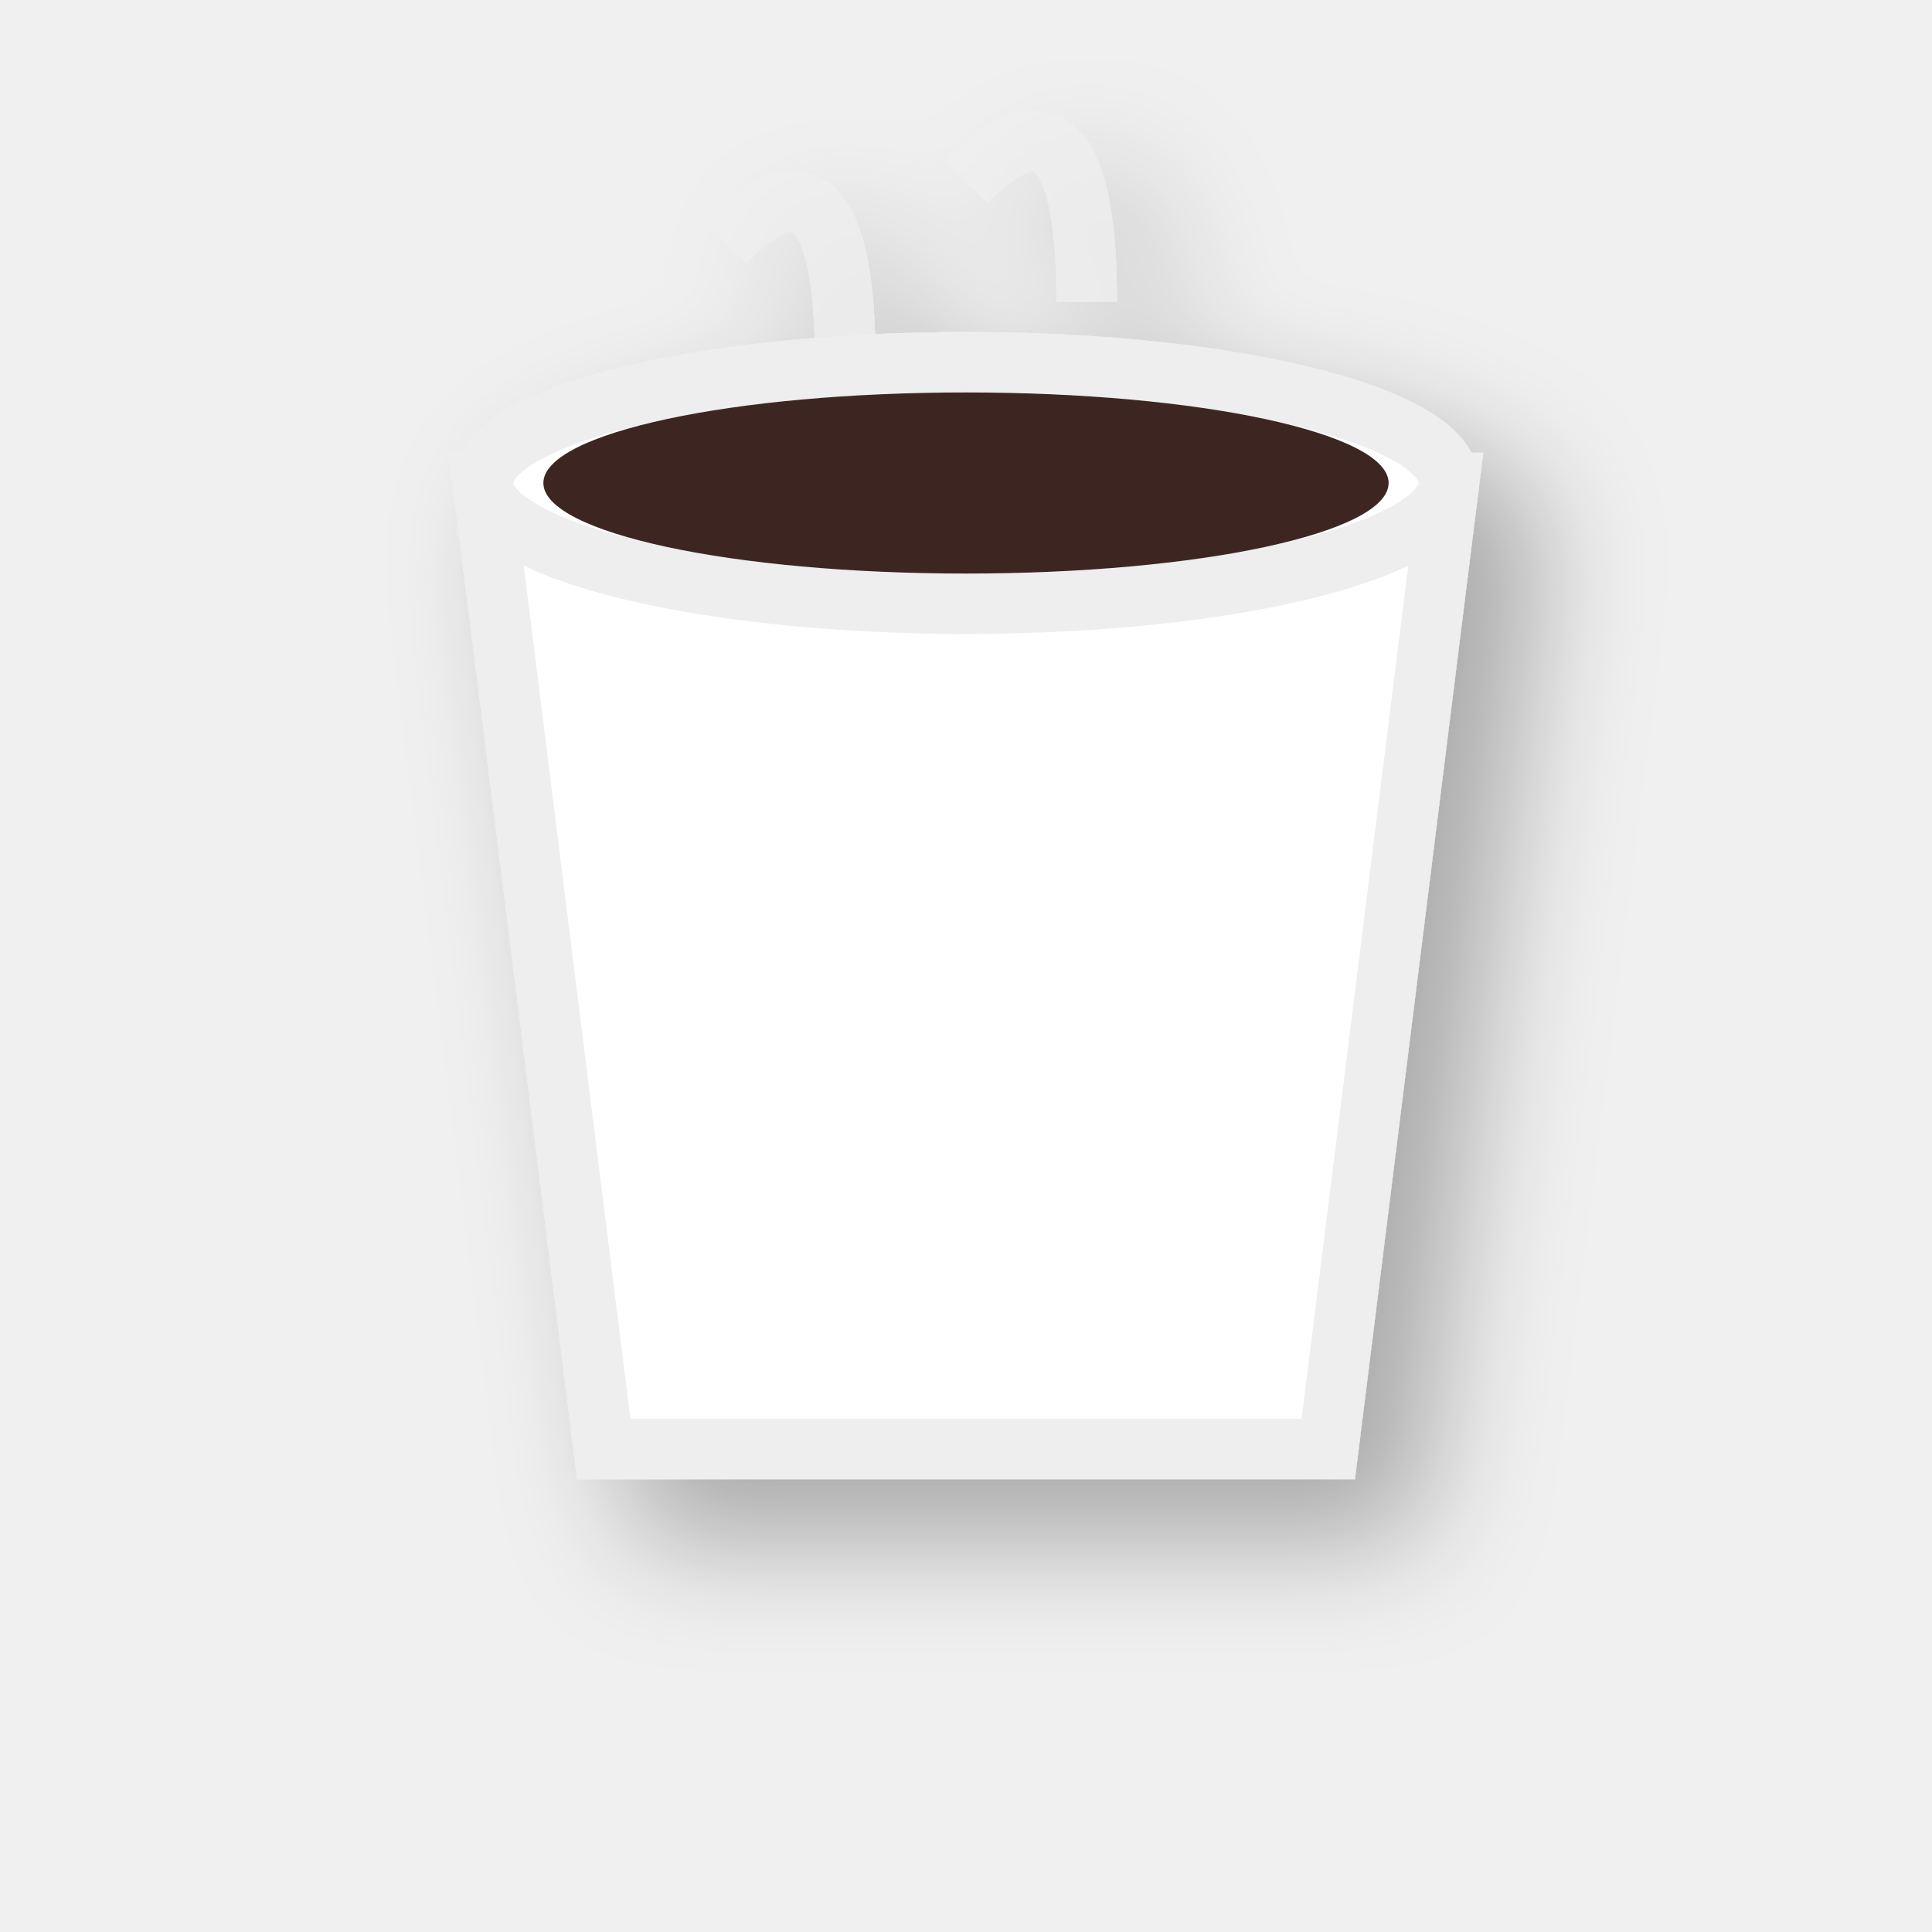
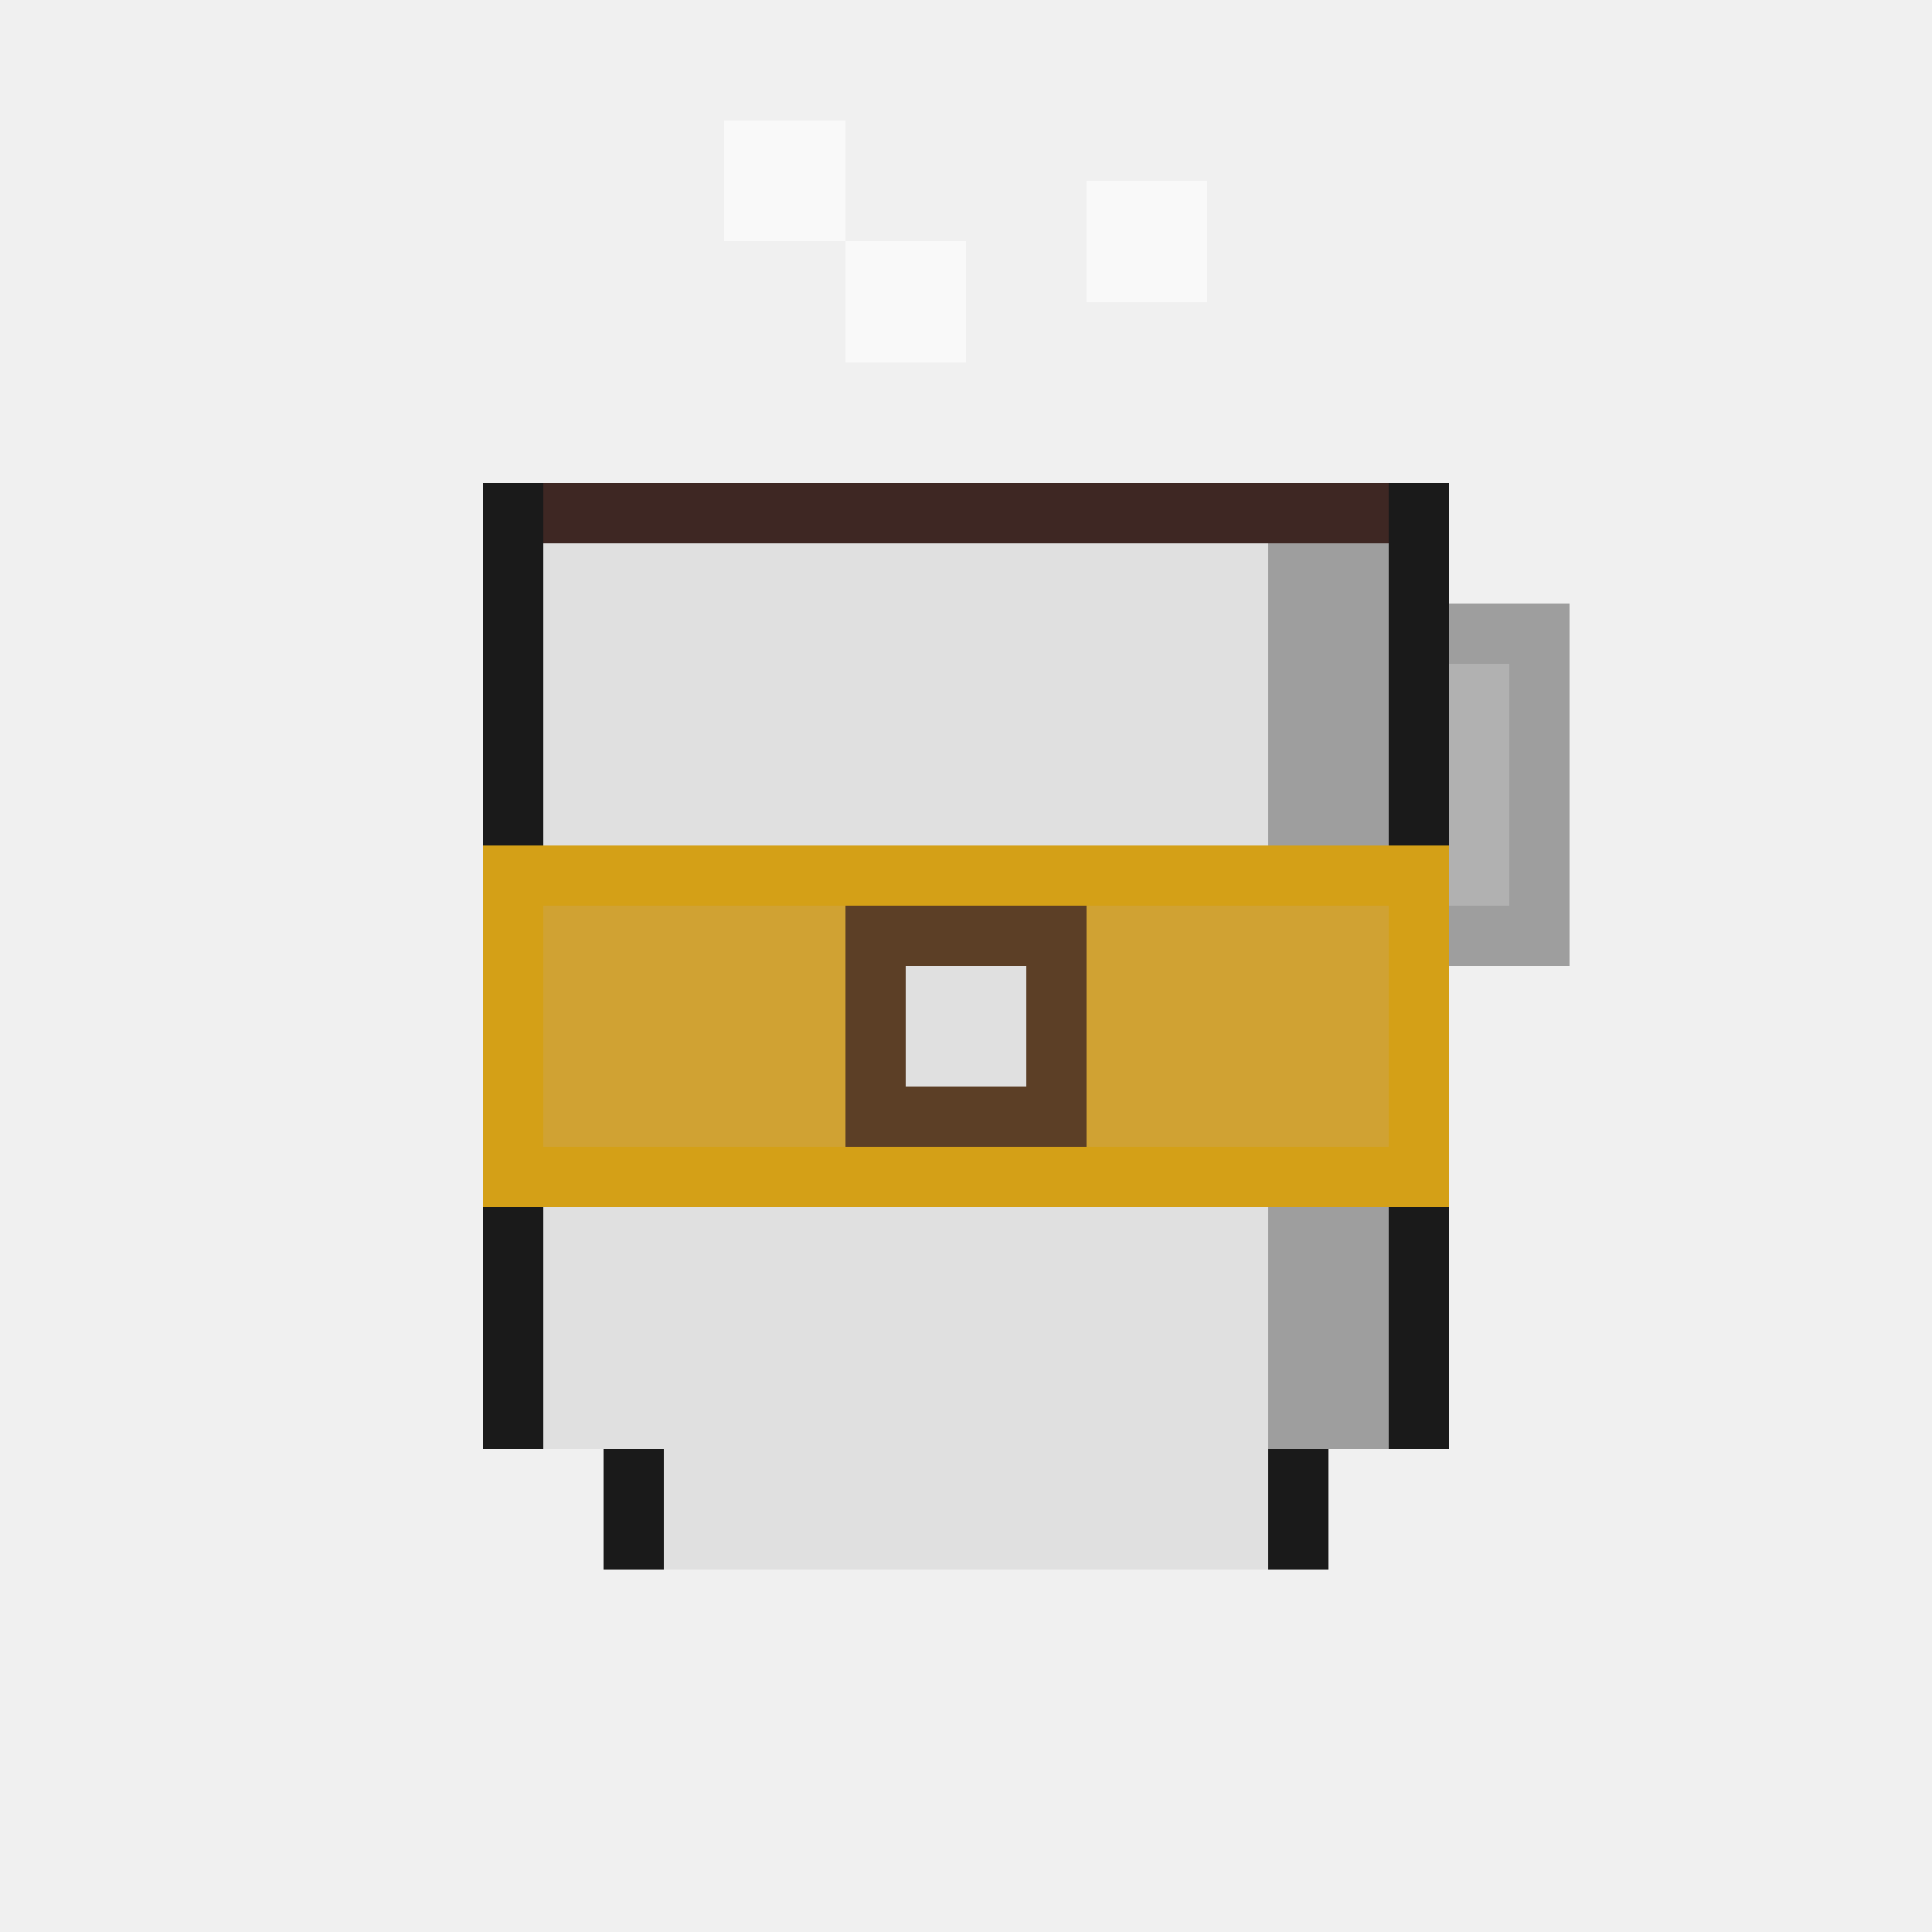
- <svg xmlns="http://www.w3.org/2000/svg" width="32" height="32" viewBox="0 0 32 32">
+ <svg xmlns="http://www.w3.org/2000/svg" width="64" height="64" viewBox="0 0 32 32" shape-rendering="crispEdges">
  <defs>
-     <filter id="shadow" x="-50%" y="-50%" width="200%" height="200%">
-       <feDropShadow dx="1" dy="1" stdDeviation="1" flood-color="#000" flood-opacity="0.3" />
-     </filter>
+     <style>
+       .bg { fill: none; }
+       .cup-light { fill: #e0e0e0; }
+       .cup-dark { fill: #9e9e9e; }
+       .coffee { fill: #3e2723; }
+       .sleeve { fill: #d4a017; } /* Gold/Premium */
+       .steam { fill: #ffffff; opacity: 0.6; }
+       .outline { fill: #1a1a1a; }
+     </style>
  </defs>
-   <g filter="url(#shadow)">
-     <path d="M8 8 L10 24 L22 24 L24 8 Z" fill="#FFF" stroke="#EEE" stroke-width="1" />
-     <ellipse cx="16" cy="8" rx="8" ry="2" fill="#FFF" stroke="#EEE" stroke-width="1" />
-     <ellipse cx="16" cy="8" rx="7" ry="1.5" fill="#3E2723" />
-     <path d="M14 6 Q14 2 12 4" stroke="#EEE" stroke-width="1" fill="none" opacity="0.6" />
-     <path d="M18 5 Q18 1 16 3" stroke="#EEE" stroke-width="1" fill="none" opacity="0.6" />
-   </g>
+   <rect x="12" y="2" width="2" height="2" class="steam">
+     <animate attributeName="y" values="2;1;2" dur="1.5s" repeatCount="indefinite" />
+     <animate attributeName="opacity" values="0.6;0.2;0.6" dur="1.5s" repeatCount="indefinite" />
+   </rect>
+   <rect x="14" y="4" width="2" height="2" class="steam">
+     <animate attributeName="y" values="4;3;4" dur="1.5s" begin="0.2s" repeatCount="indefinite" />
+   </rect>
+   <rect x="18" y="3" width="2" height="2" class="steam">
+     <animate attributeName="y" values="3;2;3" dur="1.5s" begin="0.5s" repeatCount="indefinite" />
+   </rect>
+   <path d="M8 8 h16 v2 h2 v6 h-2 v8 h-2 v2 h-12 v-2 h-2 v-16 z" class="outline" />
+   <path d="M24 10 h2 v6 h-2 z" class="cup-dark" />
+   <rect x="24" y="11" width="1" height="4" fill="#ffffff" opacity="0.2" />
+   <rect x="9" y="9" width="14" height="15" class="cup-light" />
+   <rect x="11" y="24" width="10" height="2" class="cup-light" />
+   <rect x="21" y="9" width="2" height="15" class="cup-dark" />
+   <rect x="9" y="8" width="14" height="1" class="coffee" />
+   <rect x="8" y="14" width="16" height="6" class="sleeve" />
+   <rect x="9" y="15" width="14" height="4" fill="#bcaaa4" opacity="0.2" />
+   <rect x="14" y="15" width="4" height="4" class="coffee" opacity="0.8" />
+   <rect x="15" y="16" width="2" height="2" class="cup-light" />
</svg>
